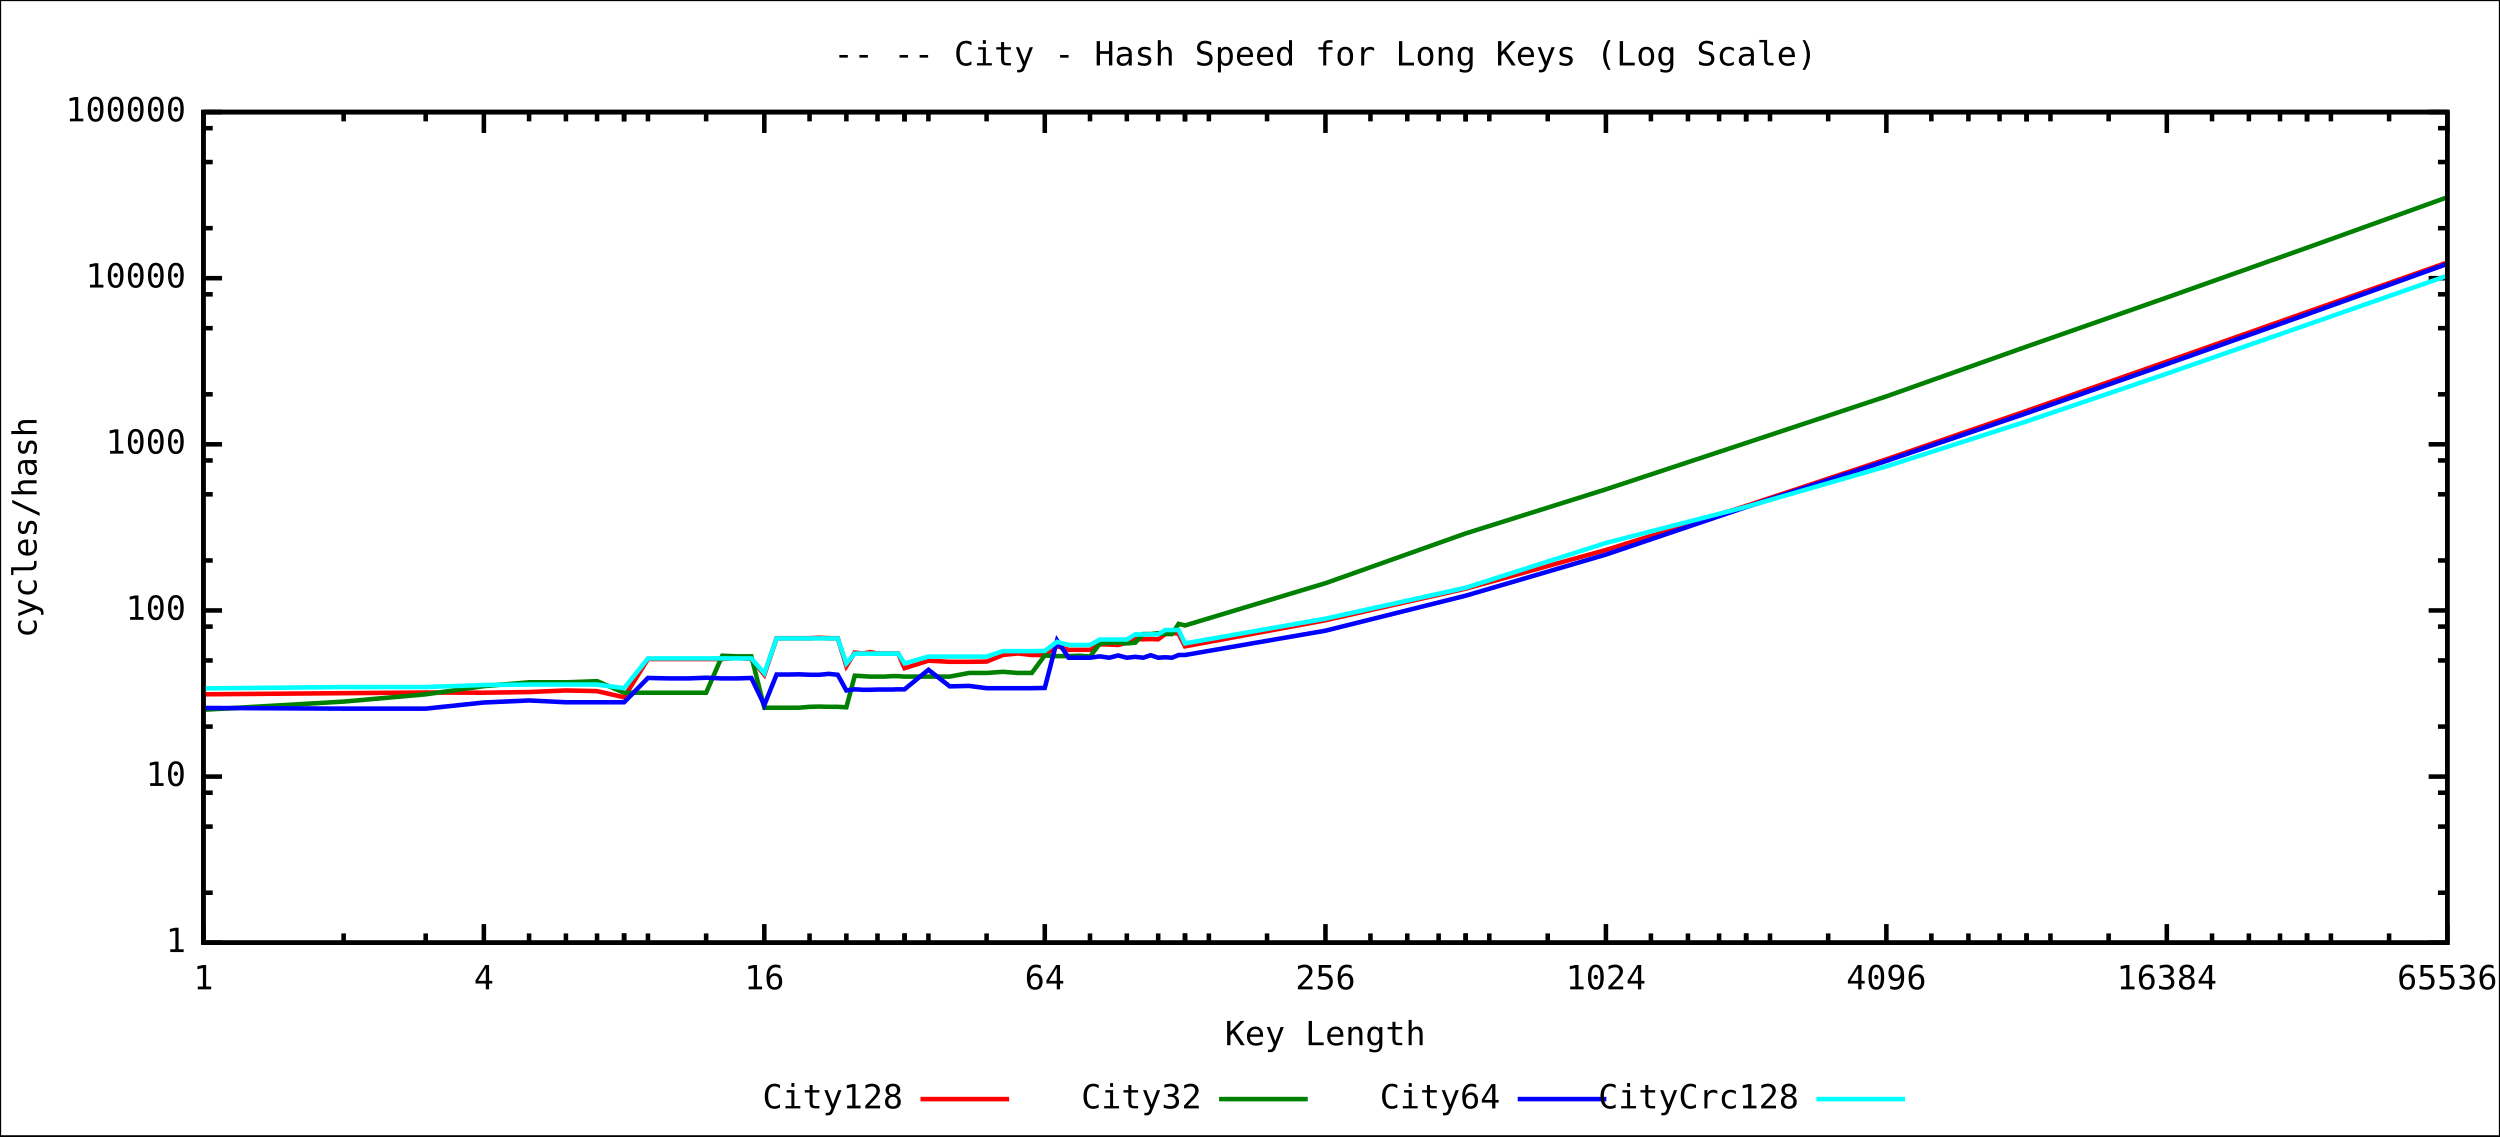
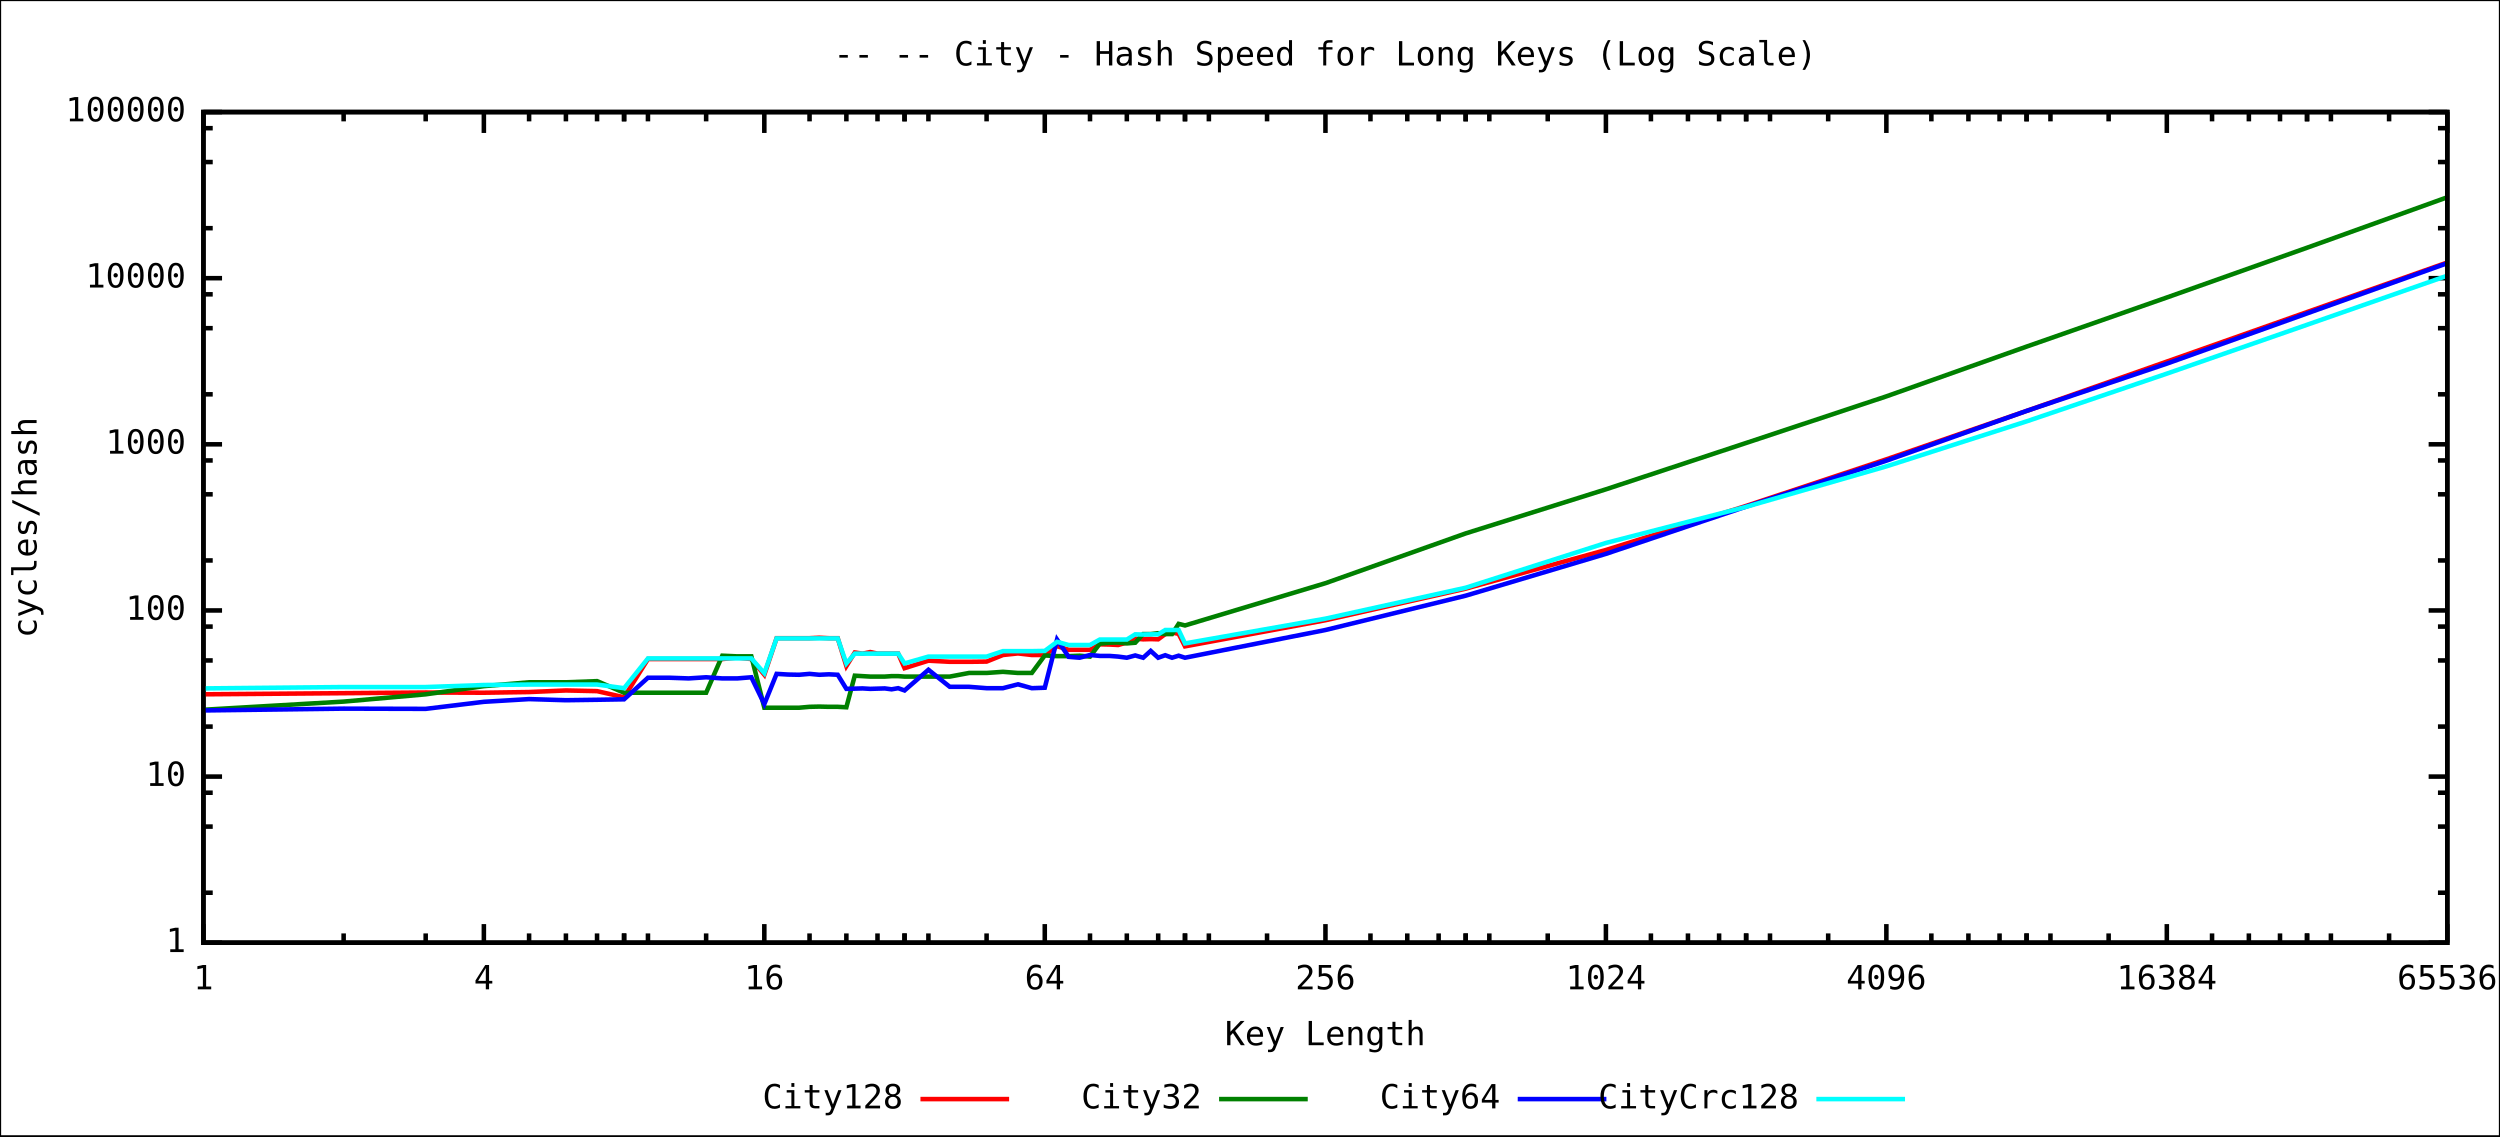
<svg xmlns="http://www.w3.org/2000/svg" xmlns:xlink="http://www.w3.org/1999/xlink" width="1100" height="500" viewBox="0 0 1100 500">
  <rect x="0" y="0" width="1100" height="500" fill="#ffffff" stroke="black" stroke-width="1" />
  <g id="gnuplot_canvas">
    <defs>
      <circle id="gpDot" r="0.5" stroke-width="0.5" />
      <path id="gpPt0" stroke-width="0.244" stroke="currentColor" d="M-1,0 h2 M0,-1 v2" />
      <path id="gpPt1" stroke-width="0.244" stroke="currentColor" d="M-1,-1 L1,1 M1,-1 L-1,1" />
      <path id="gpPt2" stroke-width="0.244" stroke="currentColor" d="M-1,0 L1,0 M0,-1 L0,1 M-1,-1 L1,1 M-1,1 L1,-1" />
      <rect id="gpPt3" stroke-width="0.244" stroke="currentColor" x="-1" y="-1" width="2" height="2" />
      <rect id="gpPt4" stroke-width="0.244" stroke="currentColor" fill="currentColor" x="-1" y="-1" width="2" height="2" />
      <circle id="gpPt5" stroke-width="0.244" stroke="currentColor" cx="0" cy="0" r="1" />
      <use xlink:href="#gpPt5" id="gpPt6" fill="currentColor" stroke="none" />
      <path id="gpPt7" stroke-width="0.244" stroke="currentColor" d="M0,-1.33 L-1.33,0.67 L1.33,0.67 z" />
      <use xlink:href="#gpPt7" id="gpPt8" fill="currentColor" stroke="none" />
      <use xlink:href="#gpPt7" id="gpPt9" stroke="currentColor" transform="rotate(180)" />
      <use xlink:href="#gpPt9" id="gpPt10" fill="currentColor" stroke="none" />
      <use xlink:href="#gpPt3" id="gpPt11" stroke="currentColor" transform="rotate(45)" />
      <use xlink:href="#gpPt11" id="gpPt12" fill="currentColor" stroke="none" />
    </defs>
    <g style="fill:none; color:white; stroke:black; stroke-width:2.00; stroke-linecap:butt; stroke-linejoin:miter">
</g>
    <g style="fill:none; color:black; stroke:currentColor; stroke-width:2.00; stroke-linecap:butt; stroke-linejoin:miter">
      <path stroke="black" d="M89.5,414.8 L97.7,414.8 M1076.8,414.8 L1068.6,414.8  h0.01" />
      <g transform="translate(81.8,418.9)" style="stroke:none; fill:black; font-family:mono; font-size:11.00pt; text-anchor:end">
        <text> 1</text>
      </g>
      <path stroke="black" d="M89.5,392.8 L93.6,392.8 M1076.8,392.8 L1072.7,392.8 M89.5,363.7 L93.6,363.7 M1076.8,363.7 L1072.7,363.7    M89.5,348.8 L93.6,348.8 M1076.8,348.8 L1072.7,348.8 M89.5,341.7 L97.7,341.7 M1076.8,341.7 L1068.6,341.7     h0.01" />
      <g transform="translate(81.8,345.8)" style="stroke:none; fill:black; font-family:mono; font-size:11.00pt; text-anchor:end">
        <text> 10</text>
      </g>
      <path stroke="black" d="M89.5,319.7 L93.6,319.7 M1076.8,319.7 L1072.7,319.7 M89.5,290.6 L93.6,290.6 M1076.8,290.6 L1072.7,290.6    M89.5,275.7 L93.6,275.7 M1076.8,275.7 L1072.7,275.7 M89.5,268.6 L97.7,268.6 M1076.8,268.6 L1068.6,268.6     h0.01" />
      <g transform="translate(81.8,272.7)" style="stroke:none; fill:black; font-family:mono; font-size:11.00pt; text-anchor:end">
        <text> 100</text>
      </g>
      <path stroke="black" d="M89.5,246.6 L93.6,246.6 M1076.8,246.6 L1072.7,246.6 M89.5,217.5 L93.6,217.5 M1076.8,217.5 L1072.7,217.5    M89.5,202.6 L93.6,202.6 M1076.8,202.6 L1072.7,202.6 M89.5,195.5 L97.7,195.5 M1076.8,195.5 L1068.6,195.5     h0.01" />
      <g transform="translate(81.8,199.6)" style="stroke:none; fill:black; font-family:mono; font-size:11.00pt; text-anchor:end">
        <text> 1000</text>
      </g>
      <path stroke="black" d="M89.5,173.5 L93.6,173.5 M1076.8,173.5 L1072.7,173.5 M89.5,144.4 L93.6,144.4 M1076.8,144.4 L1072.7,144.4    M89.5,129.5 L93.6,129.5 M1076.8,129.5 L1072.7,129.5 M89.5,122.4 L97.7,122.4 M1076.8,122.4 L1068.6,122.4     h0.01" />
      <g transform="translate(81.8,126.5)" style="stroke:none; fill:black; font-family:mono; font-size:11.00pt; text-anchor:end">
        <text> 10000</text>
      </g>
      <path stroke="black" d="M89.5,100.4 L93.6,100.4 M1076.8,100.4 L1072.7,100.4 M89.5,71.3 L93.6,71.3 M1076.8,71.3 L1072.7,71.3    M89.5,56.4 L93.6,56.4 M1076.8,56.4 L1072.7,56.4 M89.5,49.3 L97.7,49.3 M1076.8,49.3 L1068.6,49.3     h0.01" />
      <g transform="translate(81.8,53.4)" style="stroke:none; fill:black; font-family:mono; font-size:11.00pt; text-anchor:end">
        <text> 100000</text>
      </g>
      <path stroke="black" d="M89.5,414.8 L89.5,406.6 M89.5,49.3 L89.5,57.5  h0.01" />
      <g transform="translate(89.5,435.3)" style="stroke:none; fill:black; font-family:mono; font-size:11.00pt; text-anchor:middle">
        <text> 1</text>
      </g>
      <path stroke="black" d="M151.2,414.8 L151.2,410.7 M151.2,49.3 L151.2,53.4 M187.3,414.8 L187.3,410.7 M187.3,49.3 L187.3,53.4    M212.9,414.8 L212.9,410.7 M212.9,49.3 L212.9,53.4 M232.8,414.8 L232.8,410.7 M232.8,49.3 L232.8,53.4    M249.0,414.8 L249.0,410.7 M249.0,49.3 L249.0,53.4 M262.7,414.8 L262.7,410.7 M262.7,49.3 L262.7,53.4    M274.6,414.8 L274.6,410.7 M274.6,49.3 L274.6,53.4 M285.1,414.8 L285.1,410.7 M285.1,49.3 L285.1,53.4    M212.9,414.8 L212.9,406.6 M212.9,49.3 L212.9,57.5  h0.01" />
      <g transform="translate(212.9,435.3)" style="stroke:none; fill:black; font-family:mono; font-size:11.00pt; text-anchor:middle">
        <text> 4</text>
      </g>
      <path stroke="black" d="M274.6,414.8 L274.6,410.7 M274.6,49.3 L274.6,53.4 M310.7,414.8 L310.7,410.7 M310.7,49.3 L310.7,53.4    M336.3,414.8 L336.3,410.7 M336.3,49.3 L336.3,53.4 M356.2,414.8 L356.2,410.7 M356.2,49.3 L356.2,53.4    M372.4,414.8 L372.4,410.7 M372.4,49.3 L372.4,53.4 M386.1,414.8 L386.1,410.7 M386.1,49.3 L386.1,53.4    M398.0,414.8 L398.0,410.7 M398.0,49.3 L398.0,53.4 M408.5,414.8 L408.5,410.7 M408.5,49.3 L408.5,53.4    M336.3,414.8 L336.3,406.6 M336.3,49.3 L336.3,57.5  h0.01" />
      <g transform="translate(336.3,435.3)" style="stroke:none; fill:black; font-family:mono; font-size:11.00pt; text-anchor:middle">
        <text> 16</text>
      </g>
      <path stroke="black" d="M398.0,414.8 L398.0,410.7 M398.0,49.3 L398.0,53.4 M434.1,414.8 L434.1,410.7 M434.1,49.3 L434.1,53.4    M459.7,414.8 L459.7,410.7 M459.7,49.3 L459.7,53.4 M479.6,414.8 L479.6,410.7 M479.6,49.3 L479.6,53.4    M495.8,414.8 L495.8,410.7 M495.8,49.3 L495.8,53.4 M509.6,414.8 L509.6,410.7 M509.6,49.3 L509.6,53.4    M521.4,414.8 L521.4,410.7 M521.4,49.3 L521.4,53.4 M531.9,414.8 L531.9,410.7 M531.9,49.3 L531.9,53.4    M459.7,414.8 L459.7,406.6 M459.7,49.3 L459.7,57.5  h0.01" />
      <g transform="translate(459.7,435.3)" style="stroke:none; fill:black; font-family:mono; font-size:11.00pt; text-anchor:middle">
        <text> 64</text>
      </g>
      <path stroke="black" d="M521.4,414.8 L521.4,410.7 M521.4,49.3 L521.4,53.4 M557.5,414.8 L557.5,410.7 M557.5,49.3 L557.5,53.4    M583.2,414.8 L583.2,410.7 M583.2,49.3 L583.2,53.4 M603.0,414.8 L603.0,410.7 M603.0,49.3 L603.0,53.4    M619.2,414.8 L619.2,410.7 M619.2,49.3 L619.2,53.4 M633.0,414.8 L633.0,410.7 M633.0,49.3 L633.0,53.4    M644.9,414.8 L644.9,410.7 M644.9,49.3 L644.9,53.4 M655.3,414.8 L655.3,410.7 M655.3,49.3 L655.3,53.4    M583.2,414.8 L583.2,406.6 M583.2,49.3 L583.2,57.5  h0.01" />
      <g transform="translate(583.2,435.3)" style="stroke:none; fill:black; font-family:mono; font-size:11.00pt; text-anchor:middle">
        <text> 256</text>
      </g>
      <path stroke="black" d="M644.9,414.8 L644.9,410.7 M644.9,49.3 L644.9,53.4 M681.0,414.8 L681.0,410.7 M681.0,49.3 L681.0,53.4    M706.6,414.8 L706.6,410.7 M706.6,49.3 L706.6,53.4 M726.4,414.8 L726.4,410.7 M726.4,49.3 L726.4,53.4    M742.7,414.8 L742.7,410.7 M742.7,49.3 L742.7,53.4 M756.4,414.8 L756.4,410.7 M756.4,49.3 L756.4,53.4    M768.3,414.8 L768.3,410.7 M768.3,49.3 L768.3,53.4 M778.8,414.8 L778.8,410.7 M778.8,49.3 L778.8,53.4    M706.6,414.8 L706.6,406.6 M706.6,49.3 L706.6,57.5  h0.01" />
      <g transform="translate(706.6,435.3)" style="stroke:none; fill:black; font-family:mono; font-size:11.00pt; text-anchor:middle">
        <text> 1024</text>
      </g>
      <path stroke="black" d="M768.3,414.8 L768.3,410.7 M768.3,49.3 L768.3,53.4 M804.4,414.8 L804.4,410.7 M804.4,49.3 L804.4,53.4    M830.0,414.8 L830.0,410.7 M830.0,49.3 L830.0,53.4 M849.8,414.8 L849.8,410.7 M849.8,49.3 L849.8,53.4    M866.1,414.8 L866.1,410.7 M866.1,49.3 L866.1,53.4 M879.8,414.8 L879.8,410.7 M879.8,49.3 L879.8,53.4    M891.7,414.8 L891.7,410.7 M891.7,49.3 L891.7,53.4 M902.2,414.8 L902.2,410.7 M902.2,49.3 L902.2,53.4    M830.0,414.8 L830.0,406.6 M830.0,49.3 L830.0,57.5  h0.01" />
      <g transform="translate(830.0,435.3)" style="stroke:none; fill:black; font-family:mono; font-size:11.00pt; text-anchor:middle">
        <text> 4096</text>
      </g>
      <path stroke="black" d="M891.7,414.8 L891.7,410.7 M891.7,49.3 L891.7,53.4 M927.8,414.8 L927.8,410.7 M927.8,49.3 L927.8,53.4    M953.4,414.8 L953.4,410.7 M953.4,49.3 L953.4,53.4 M973.3,414.8 L973.3,410.7 M973.3,49.3 L973.3,53.4    M989.5,414.8 L989.5,410.7 M989.5,49.3 L989.5,53.4 M1003.2,414.8 L1003.2,410.7 M1003.2,49.3 L1003.2,53.4    M1015.1,414.8 L1015.1,410.7 M1015.1,49.3 L1015.1,53.4 M1025.6,414.8 L1025.6,410.7 M1025.6,49.3 L1025.6,53.4    M953.4,414.8 L953.4,406.6 M953.4,49.3 L953.4,57.5  h0.01" />
      <g transform="translate(953.4,435.3)" style="stroke:none; fill:black; font-family:mono; font-size:11.00pt; text-anchor:middle">
        <text> 16384</text>
      </g>
      <path stroke="black" d="M1015.1,414.8 L1015.1,410.7 M1015.1,49.3 L1015.1,53.4 M1051.2,414.8 L1051.2,410.7 M1051.2,49.3 L1051.2,53.4    M1076.8,414.8 L1076.8,410.7 M1076.8,49.3 L1076.8,53.4 M1076.8,414.8 L1076.8,406.6 M1076.8,49.3 L1076.8,57.5     h0.01" />
      <g transform="translate(1076.8,435.3)" style="stroke:none; fill:black; font-family:mono; font-size:11.00pt; text-anchor:middle">
        <text> 65536</text>
      </g>
      <path stroke="black" d="M89.5,49.3 L89.5,414.8 L1076.8,414.8 L1076.8,49.3 L89.5,49.3 Z  h0.01" />
      <g transform="translate(16.1,232.1) rotate(270)" style="stroke:none; fill:black; font-family:mono; font-size:11.00pt; text-anchor:middle">
        <text>cycles/hash</text>
      </g>
      <g transform="translate(583.1,459.9)" style="stroke:none; fill:black; font-family:mono; font-size:11.00pt; text-anchor:middle">
        <text>Key Length</text>
      </g>
      <g transform="translate(583.1,28.8)" style="stroke:none; fill:black; font-family:mono; font-size:11.00pt; text-anchor:middle">
        <text>
          <a href="City.short.svg">--</a>
          <a href="City.medium.svg">--</a> City - Hash Speed for Long Keys (Log Scale)</text>
      </g>
    </g>
    <g id="City128">
      <g style="fill:none; color:red; stroke:currentColor; stroke-width:2.00; stroke-linecap:butt; stroke-linejoin:miter">
        <g visibility="visible">
          <g transform="translate(397.3,487.7)" style="stroke:none; fill:black; font-family:mono; font-size:11.00pt; text-anchor:end">
            <text>City128</text>
          </g>
          <path d="M405.0,483.6 L444.0,483.6  h0.01" />
        </g>
        <path d="M89.5,305.5 L151.2,305.0 L187.3,304.7 L212.9,304.8 L232.8,304.5 L249.0,303.8 L262.7,304.1 L274.6,306.8    L285.1,290.0 L294.5,290.0 L303.0,290.0 L310.7,290.0 L317.8,290.0 L324.4,289.3 L330.6,290.0 L336.3,296.9    L341.7,280.8 L346.8,280.8 L351.6,280.8 L356.2,280.8 L360.5,280.6 L364.7,280.8 L368.6,280.8 L372.4,293.1    L376.1,287.1 L379.5,287.6 L382.9,286.9 L386.1,287.6 L389.3,287.6 L392.3,287.6 L395.2,287.6 L398.0,294.0    L408.5,290.7 L417.9,291.2 L426.4,291.2 L434.1,291.1 L441.3,288.2 L447.9,287.5 L454.0,288.2 L459.7,288.2    L465.1,284.3 L470.2,285.9 L475.0,285.9 L479.6,285.9 L483.9,283.5 L488.1,283.6 L492.0,283.8 L495.8,282.7    L499.5,281.0 L503.0,281.3 L506.3,281.2 L509.6,281.3 L512.7,279.0 L515.7,278.3 L518.6,278.9 L521.4,284.4    L583.2,272.9 L644.9,259.0 L706.6,242.0 L768.3,222.6 L830.0,202.1 L891.7,180.8 L953.4,159.1 L1015.1,137.3    L1076.8,115.5  h0.01" />
      </g>
    </g>
    <g id="City32">
      <g style="fill:none; color:green; stroke:currentColor; stroke-width:2.00; stroke-linecap:butt; stroke-linejoin:miter">
        <g visibility="visible">
          <g transform="translate(528.7,487.7)" style="stroke:none; fill:black; font-family:mono; font-size:11.00pt; text-anchor:end">
            <text>City32</text>
          </g>
          <path d="M536.4,483.6 L575.4,483.6  h0.01" />
        </g>
        <path d="M89.5,312.3 L151.2,308.7 L187.3,305.5 L212.9,301.9 L232.8,300.2 L249.0,300.2 L262.7,299.7 L274.6,304.8    L285.1,304.8 L294.5,304.8 L303.0,304.8 L310.7,304.8 L317.8,288.5 L324.4,288.8 L330.6,288.8 L336.3,311.4    L341.7,311.4 L346.8,311.4 L351.6,311.4 L356.2,311.0 L360.5,310.9 L364.7,311.0 L368.6,311.0 L372.4,311.2    L376.1,297.3 L379.5,297.5 L382.9,297.7 L386.1,297.7 L389.3,297.7 L392.3,297.5 L395.2,297.5 L398.0,297.7    L408.5,297.7 L417.9,297.7 L426.4,296.1 L434.1,296.1 L441.3,295.6 L447.9,296.1 L454.0,296.1 L459.7,288.4    L465.1,288.7 L470.2,288.7 L475.0,288.5 L479.6,288.9 L483.9,283.2 L488.1,282.8 L492.0,282.7 L495.8,283.1    L499.5,282.8 L503.0,279.0 L506.3,279.0 L509.6,278.6 L512.7,279.0 L515.7,279.0 L518.6,274.5 L521.4,275.2    L583.2,256.6 L644.9,234.7 L706.6,215.3 L768.3,194.9 L830.0,174.4 L891.7,152.5 L953.4,130.9 L1015.1,109.0    L1076.8,86.8  h0.01" />
      </g>
    </g>
    <g id="City64">
      <g style="fill:none; color:blue; stroke:currentColor; stroke-width:2.00; stroke-linecap:butt; stroke-linejoin:miter">
        <g visibility="visible">
          <g transform="translate(660.1,487.7)" style="stroke:none; fill:black; font-family:mono; font-size:11.00pt; text-anchor:end">
            <text>City64</text>
          </g>
          <path d="M667.8,483.6 L706.8,483.6  h0.01" />
        </g>
-         <path d="M89.5,311.5 L151.2,311.8 L187.3,311.8 L212.9,309.1 L232.8,308.2 L249.0,309.0 L262.7,309.0 L274.6,309.0    L285.1,298.3 L294.5,298.5 L303.0,298.5 L310.7,298.2 L317.8,298.5 L324.4,298.5 L330.6,298.3 L336.3,310.2    L341.7,296.8 L346.8,296.8 L351.6,296.7 L356.2,296.9 L360.5,296.9 L364.7,296.5 L368.6,296.9 L372.4,303.8    L376.1,303.3 L379.5,303.5 L382.9,303.5 L386.1,303.4 L389.3,303.4 L392.3,303.4 L395.2,303.3 L398.0,303.3    L408.5,294.7 L417.9,302.0 L426.4,301.8 L434.1,302.8 L441.3,302.8 L447.9,302.8 L454.0,302.8 L459.7,302.7    L465.1,281.8 L470.2,289.4 L475.0,289.4 L479.6,289.4 L483.9,288.8 L488.1,289.4 L492.0,288.4 L495.8,289.4    L499.5,289.0 L503.0,289.4 L506.3,288.3 L509.6,289.4 L512.7,289.2 L515.7,289.4 L518.6,288.2 L521.4,288.2    L583.2,277.5 L644.9,262.1 L706.6,244.0 L768.3,223.1 L830.0,202.8 L891.7,181.8 L953.4,160.2 L1015.1,138.3    L1076.8,116.1  h0.01" />
+         <path d="M89.5,312.6 L151.2,311.8 L187.3,311.9 L212.9,308.8 L232.8,307.6 L249.0,308.1 L262.7,307.9 L274.6,307.7    L285.1,298.2 L294.5,298.2 L303.0,298.5 L310.7,298.0 L317.8,298.5 L324.4,298.5 L330.6,298.0 L336.3,309.8    L341.7,296.5 L346.8,296.8 L351.6,296.9 L356.2,296.5 L360.5,296.9 L364.7,296.7 L368.6,296.9 L372.4,303.1    L376.1,303.0 L379.5,302.9 L382.9,303.1 L386.1,303.0 L389.3,302.9 L392.3,303.3 L395.2,302.8 L398.0,303.8    L408.5,294.7 L417.9,302.2 L426.4,302.2 L434.1,302.8 L441.3,302.8 L447.9,301.1 L454.0,302.8 L459.7,302.6    L465.1,281.4 L470.2,289.0 L475.0,289.4 L479.6,288.2 L483.9,288.6 L488.1,288.6 L492.0,288.9 L495.8,289.4    L499.5,288.4 L503.0,289.4 L506.3,286.4 L509.6,289.4 L512.7,288.3 L515.7,289.4 L518.6,288.5 L521.4,289.4    L583.2,277.2 L644.9,262.1 L706.6,243.7 L768.3,222.9 L830.0,202.7 L891.7,180.8 L953.4,160.0 L1015.1,137.9    L1076.8,115.8  h0.01" />
      </g>
    </g>
    <g id="CityCrc128">
      <g style="fill:none; color:cyan; stroke:currentColor; stroke-width:2.00; stroke-linecap:butt; stroke-linejoin:miter">
        <g visibility="visible">
          <g transform="translate(791.5,487.7)" style="stroke:none; fill:black; font-family:mono; font-size:11.00pt; text-anchor:end">
            <text>CityCrc128</text>
          </g>
          <path d="M799.2,483.6 L838.2,483.6  h0.01" />
        </g>
        <path d="M89.5,302.9 L151.2,302.3 L187.3,302.3 L212.9,301.4 L232.8,301.2 L249.0,301.2 L262.7,301.2 L274.6,302.8    L285.1,289.7 L294.5,289.7 L303.0,289.7 L310.7,289.7 L317.8,289.7 L324.4,289.7 L330.6,289.7 L336.3,296.2    L341.7,280.9 L346.8,280.9 L351.6,280.9 L356.2,280.9 L360.5,280.9 L364.7,280.9 L368.6,280.9 L372.4,291.9    L376.1,287.6 L379.5,287.6 L382.9,287.6 L386.1,287.6 L389.3,287.6 L392.3,287.6 L395.2,287.6 L398.0,291.9    L408.5,288.9 L417.9,288.9 L426.4,288.9 L434.1,288.9 L441.3,286.5 L447.9,286.5 L454.0,286.5 L459.7,286.4    L465.1,282.4 L470.2,283.8 L475.0,283.8 L479.6,283.8 L483.9,281.4 L488.1,281.4 L492.0,281.4 L495.8,281.4    L499.5,279.1 L503.0,279.2 L506.3,279.1 L509.6,279.1 L512.7,277.2 L515.7,277.2 L518.6,277.2 L521.4,283.1    L583.2,272.2 L644.9,258.6 L706.6,238.9 L768.3,223.0 L830.0,205.2 L891.7,185.4 L953.4,164.4 L1015.1,142.9    L1076.8,121.3  h0.01" />
      </g>
    </g>
    <g style="fill:none; color:black; stroke:currentColor; stroke-width:2.00; stroke-linecap:butt; stroke-linejoin:miter">
      <path stroke="black" d="M89.5,49.3 L89.5,414.8 L1076.8,414.8 L1076.8,49.3 L89.5,49.3 Z  h0.01" />
    </g>
  </g>
  <text id="coord_text" text-anchor="start" pointer-events="none" font-size="12" font-family="Arial" visibility="hidden"> </text>
</svg>
